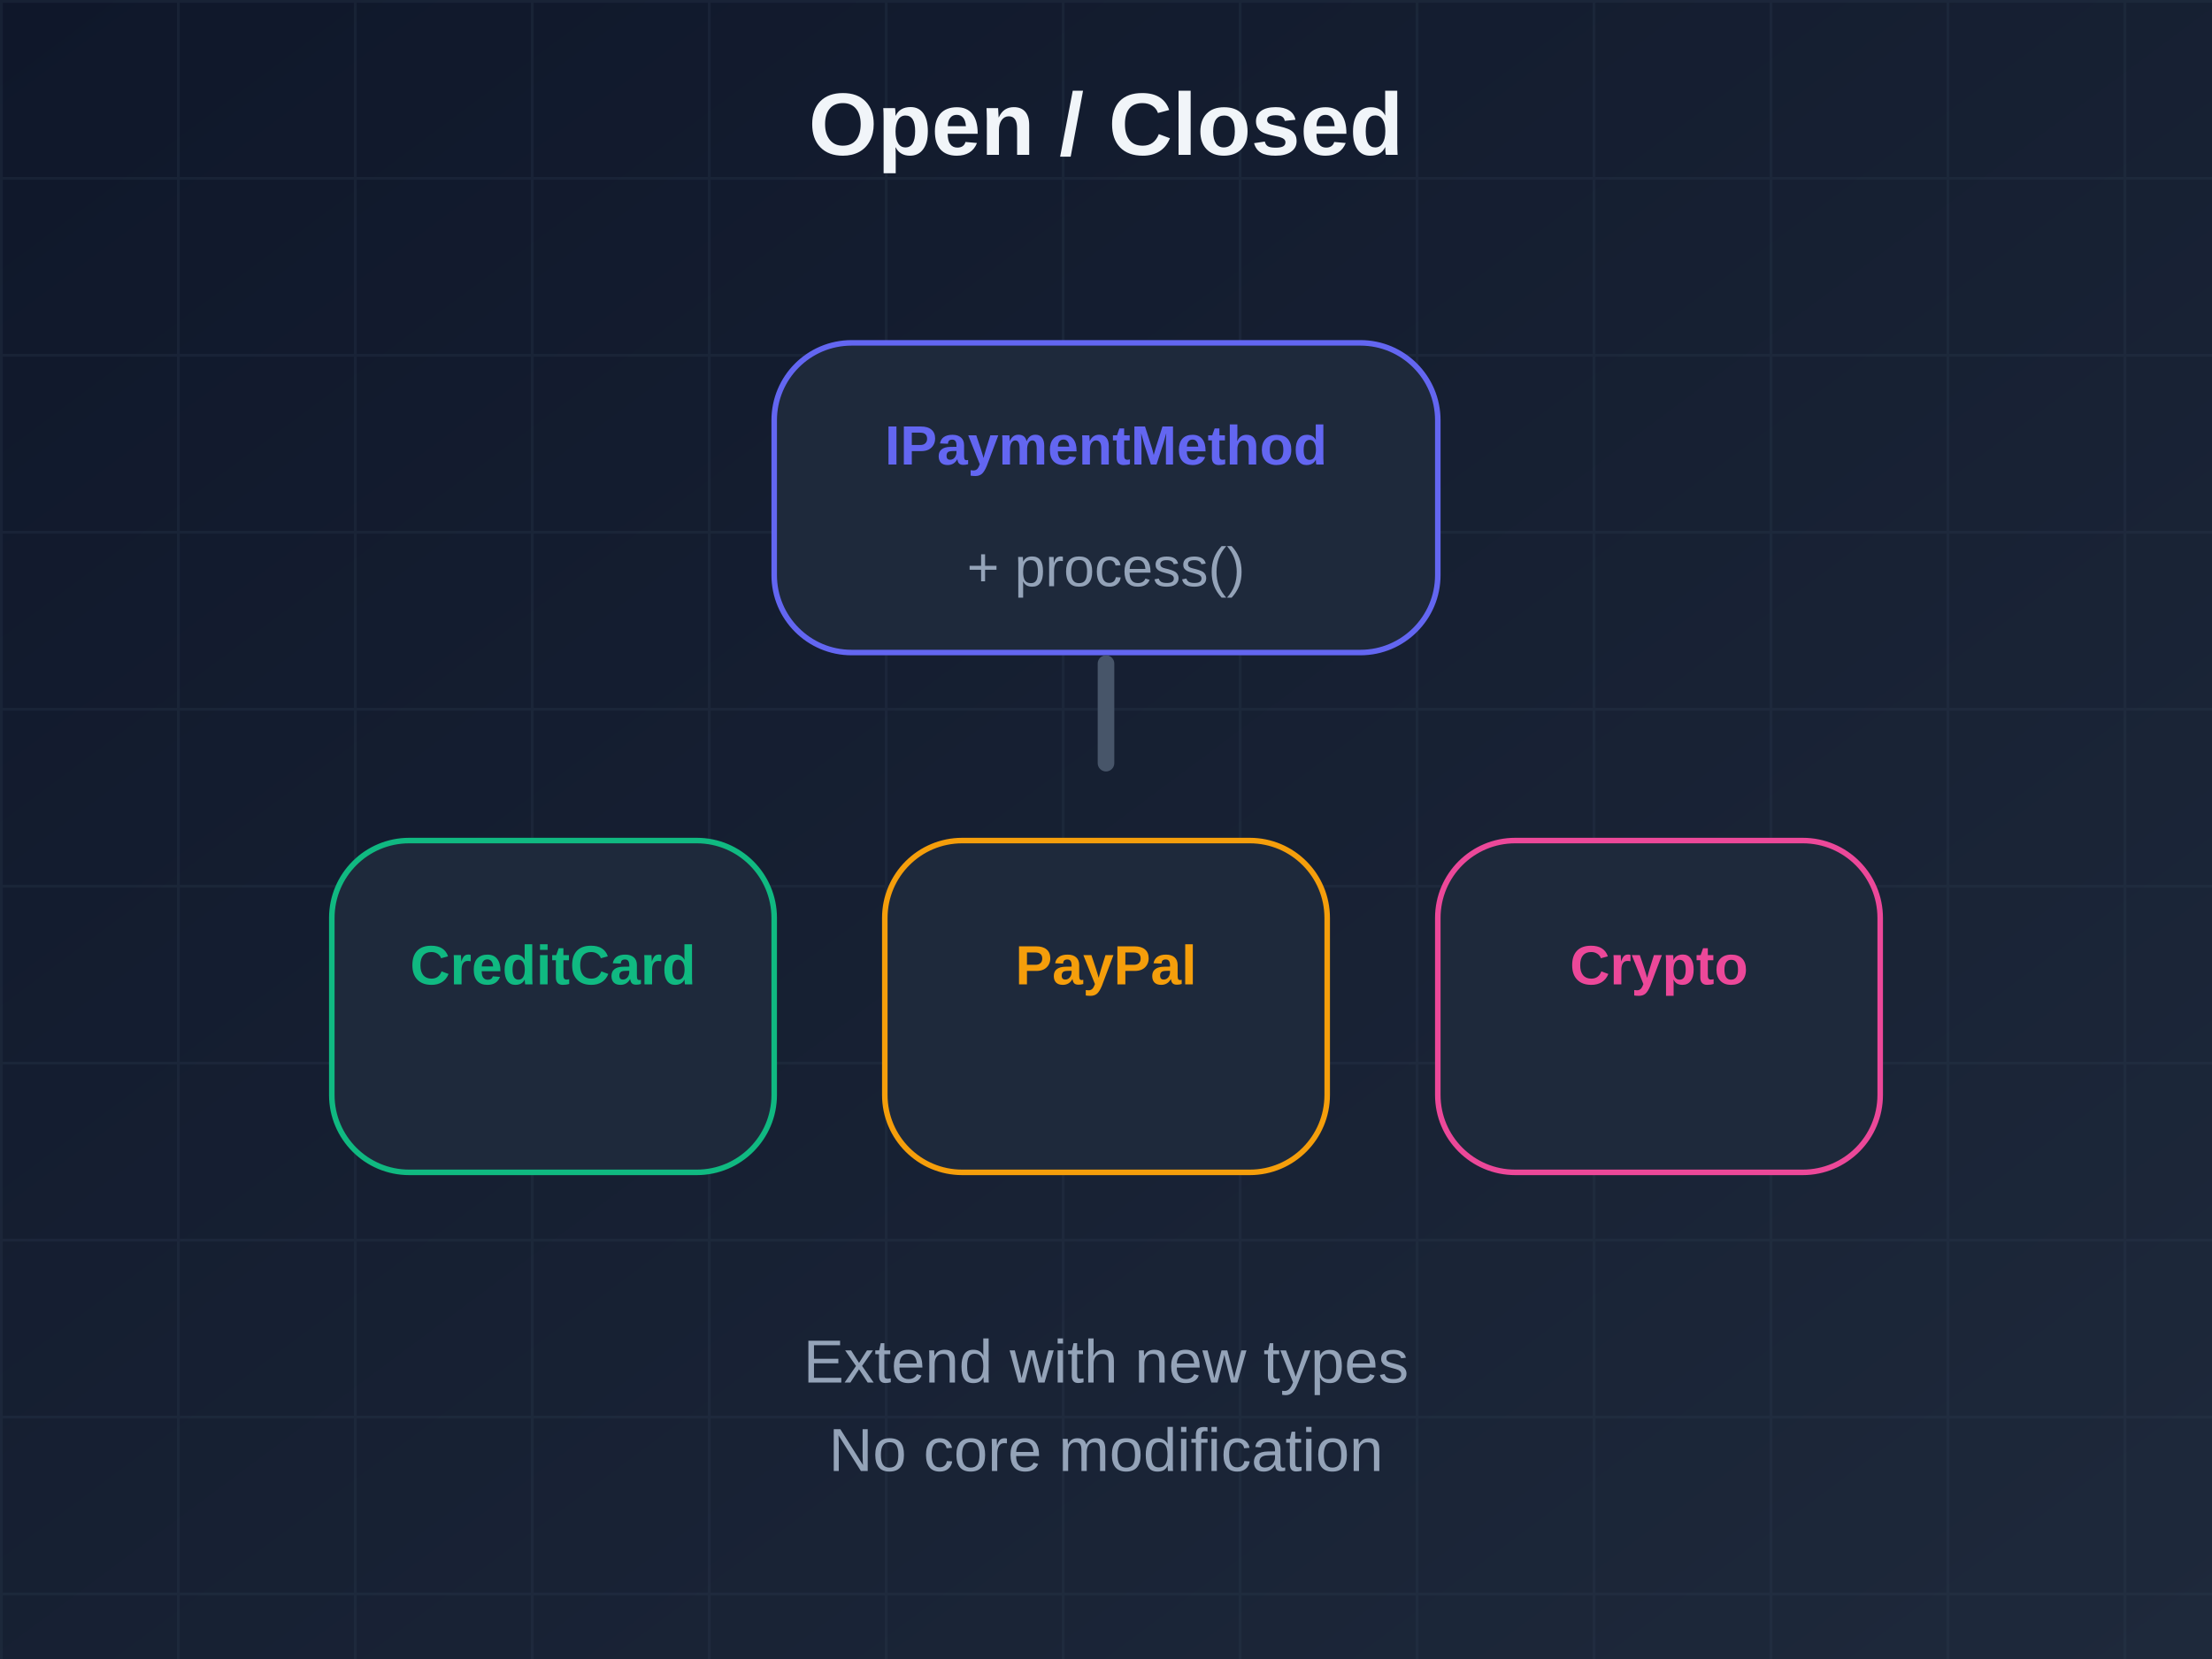
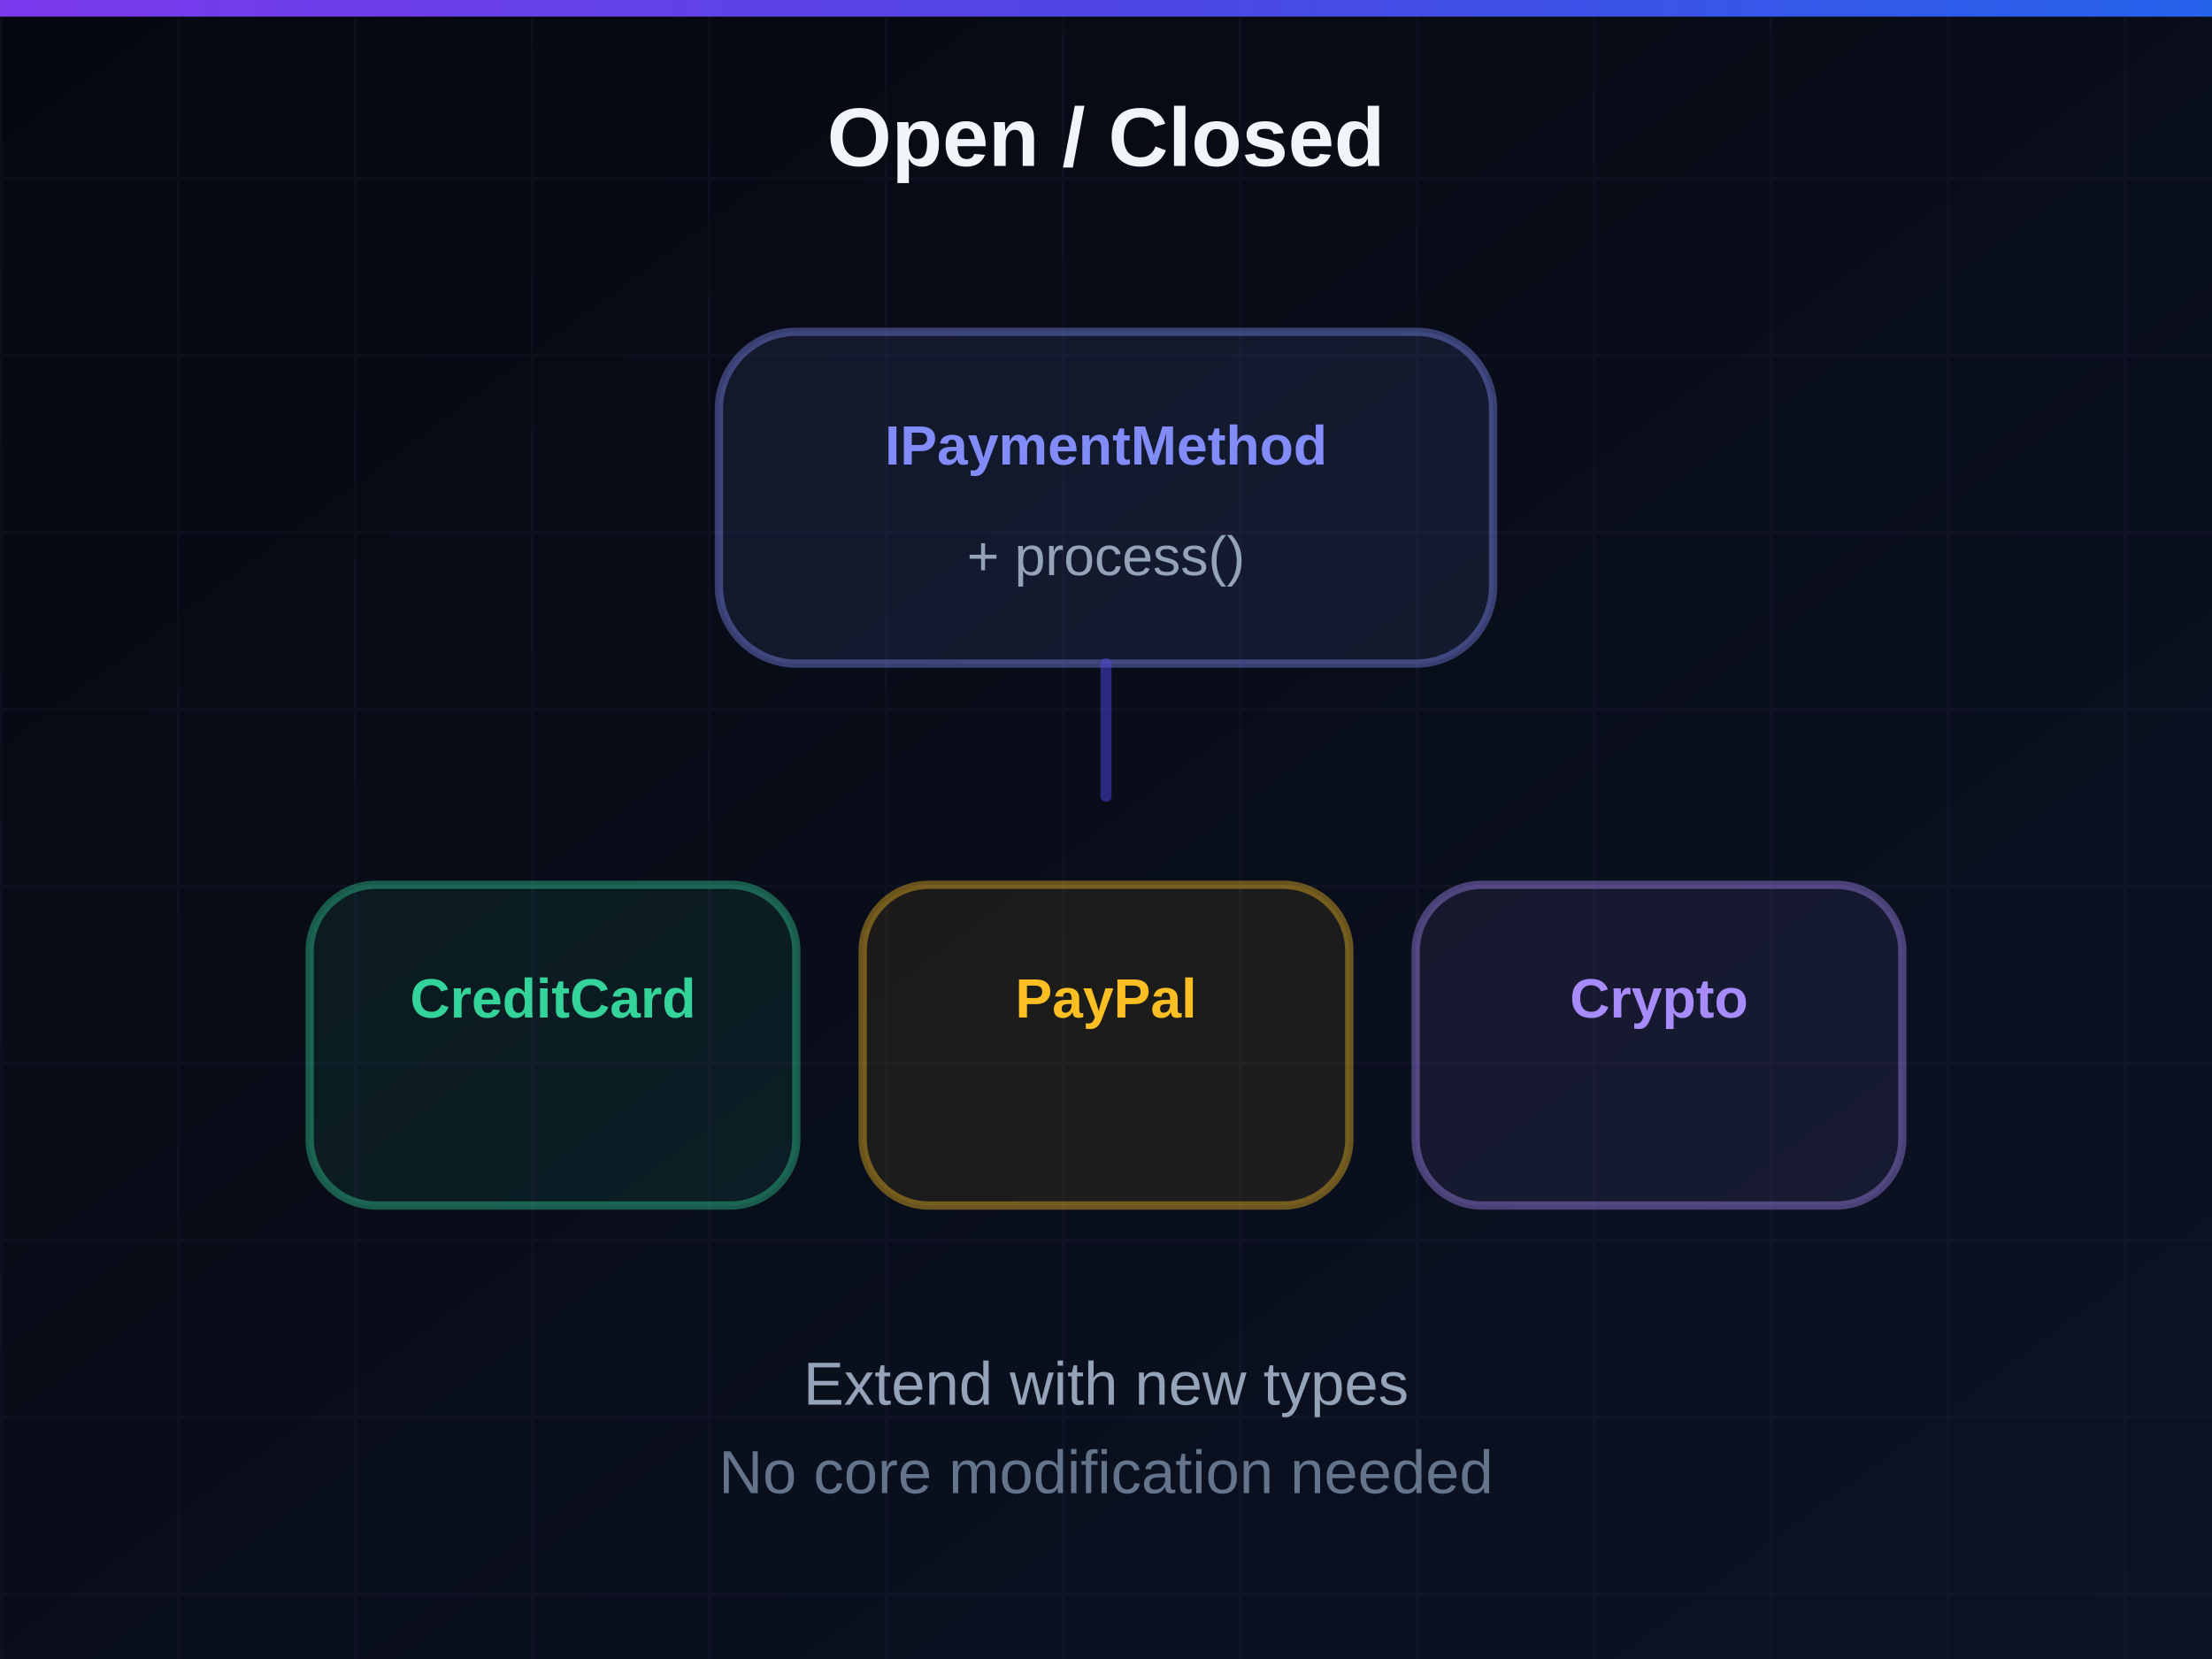
<svg xmlns="http://www.w3.org/2000/svg" width="400" height="300" viewBox="0 0 400 300" fill="none" role="img">
  <defs>
    <linearGradient id="bgOcp" x1="0" y1="0" x2="1" y2="1">
-       <stop offset="0" stop-color="#0f172a" />
-       <stop offset="1" stop-color="#1e293b" />
+       <stop offset="0" stop-color="#06080f" />
+       <stop offset="1" stop-color="#0c1325" />
    </linearGradient>
    <pattern id="gridOcp" width="32" height="32" patternUnits="userSpaceOnUse">
-       <path d="M32 0H0V32" stroke="#334155" stroke-opacity="0.25" stroke-width="1" />
+       <path d="M32 0H0V32" stroke="#818cf8" stroke-opacity="0.04" stroke-width="1" />
    </pattern>
+     <linearGradient id="accentOcp" x1="0" y1="0" x2="1" y2="0">
+       <stop offset="0" stop-color="#7c3aed" />
+       <stop offset="0.5" stop-color="#4f46e5" />
+       <stop offset="1" stop-color="#2563eb" />
+     </linearGradient>
  </defs>
  <rect width="400" height="300" fill="url(#bgOcp)" />
  <rect width="400" height="300" fill="url(#gridOcp)" />
-   <text x="200" y="28" text-anchor="middle" font-family="'Segoe UI',Arial" font-size="16" font-weight="600" fill="#f1f5f9">Open / Closed</text>
+   <rect width="400" height="3" fill="url(#accentOcp)" />
+   <text x="200" y="30" text-anchor="middle" font-family="'Segoe UI',Arial" font-size="15" font-weight="700" fill="#f1f5f9">Open / Closed</text>
  <g font-family="'Segoe UI',Arial" font-size="10" font-weight="500" text-anchor="middle">
    <g transform="translate(200 90)">
-       <rect x="-60" y="-28" width="120" height="56" rx="14" fill="#1e293b" stroke="#6366f1" />
-       <text y="-6" fill="#6366f1" font-weight="600">IPaymentMethod</text>
-       <text y="16" fill="#94a3b8">+ process()</text>
+       <rect x="-70" y="-30" width="140" height="60" rx="14" fill="#818cf8" fill-opacity="0.1" stroke="#818cf8" stroke-opacity="0.4" stroke-width="1.5" />
+       <text y="-6" fill="#818cf8" font-weight="700">IPaymentMethod</text>
+       <text y="14" fill="#94a3b8">+ process()</text>
    </g>
-     <path d="M200 120V138" stroke="#475569" stroke-width="3" stroke-linecap="round" />
-     <g transform="translate(100 182)">
-       <rect x="-40" y="-30" width="80" height="60" rx="14" fill="#1e293b" stroke="#10b981" />
-       <text y="-4" fill="#10b981" font-weight="600">CreditCard</text>
+     <path d="M200 120V144" stroke="#4f46e5" stroke-opacity="0.5" stroke-width="2" stroke-linecap="round" />
+     <g transform="translate(100 190)">
+       <rect x="-44" y="-30" width="88" height="58" rx="12" fill="#34d399" fill-opacity="0.08" stroke="#34d399" stroke-opacity="0.4" stroke-width="1.5" />
+       <text y="-6" fill="#34d399" font-weight="700">CreditCard</text>
    </g>
-     <g transform="translate(200 182)">
-       <rect x="-40" y="-30" width="80" height="60" rx="14" fill="#1e293b" stroke="#f59e0b" />
-       <text y="-4" fill="#f59e0b" font-weight="600">PayPal</text>
+     <g transform="translate(200 190)">
+       <rect x="-44" y="-30" width="88" height="58" rx="12" fill="#fbbf24" fill-opacity="0.08" stroke="#fbbf24" stroke-opacity="0.4" stroke-width="1.5" />
+       <text y="-6" fill="#fbbf24" font-weight="700">PayPal</text>
    </g>
-     <g transform="translate(300 182)">
-       <rect x="-40" y="-30" width="80" height="60" rx="14" fill="#1e293b" stroke="#ec4899" />
-       <text y="-4" fill="#ec4899" font-weight="600">Crypto</text>
+     <g transform="translate(300 190)">
+       <rect x="-44" y="-30" width="88" height="58" rx="12" fill="#a78bfa" fill-opacity="0.08" stroke="#a78bfa" stroke-opacity="0.4" stroke-width="1.5" />
+       <text y="-6" fill="#a78bfa" font-weight="700">Crypto</text>
    </g>
  </g>
-   <text x="200" y="250" text-anchor="middle" font-family="'Segoe UI',Arial" font-size="11" fill="#94a3b8">Extend with new types</text>
-   <text x="200" y="266" text-anchor="middle" font-family="'Segoe UI',Arial" font-size="11" fill="#94a3b8">No core modification</text>
+   <text x="200" y="254" text-anchor="middle" font-family="'Segoe UI',Arial" font-size="11" fill="#94a3b8">Extend with new types</text>
+   <text x="200" y="270" text-anchor="middle" font-family="'Segoe UI',Arial" font-size="11" fill="#64748b">No core modification needed</text>
</svg>
